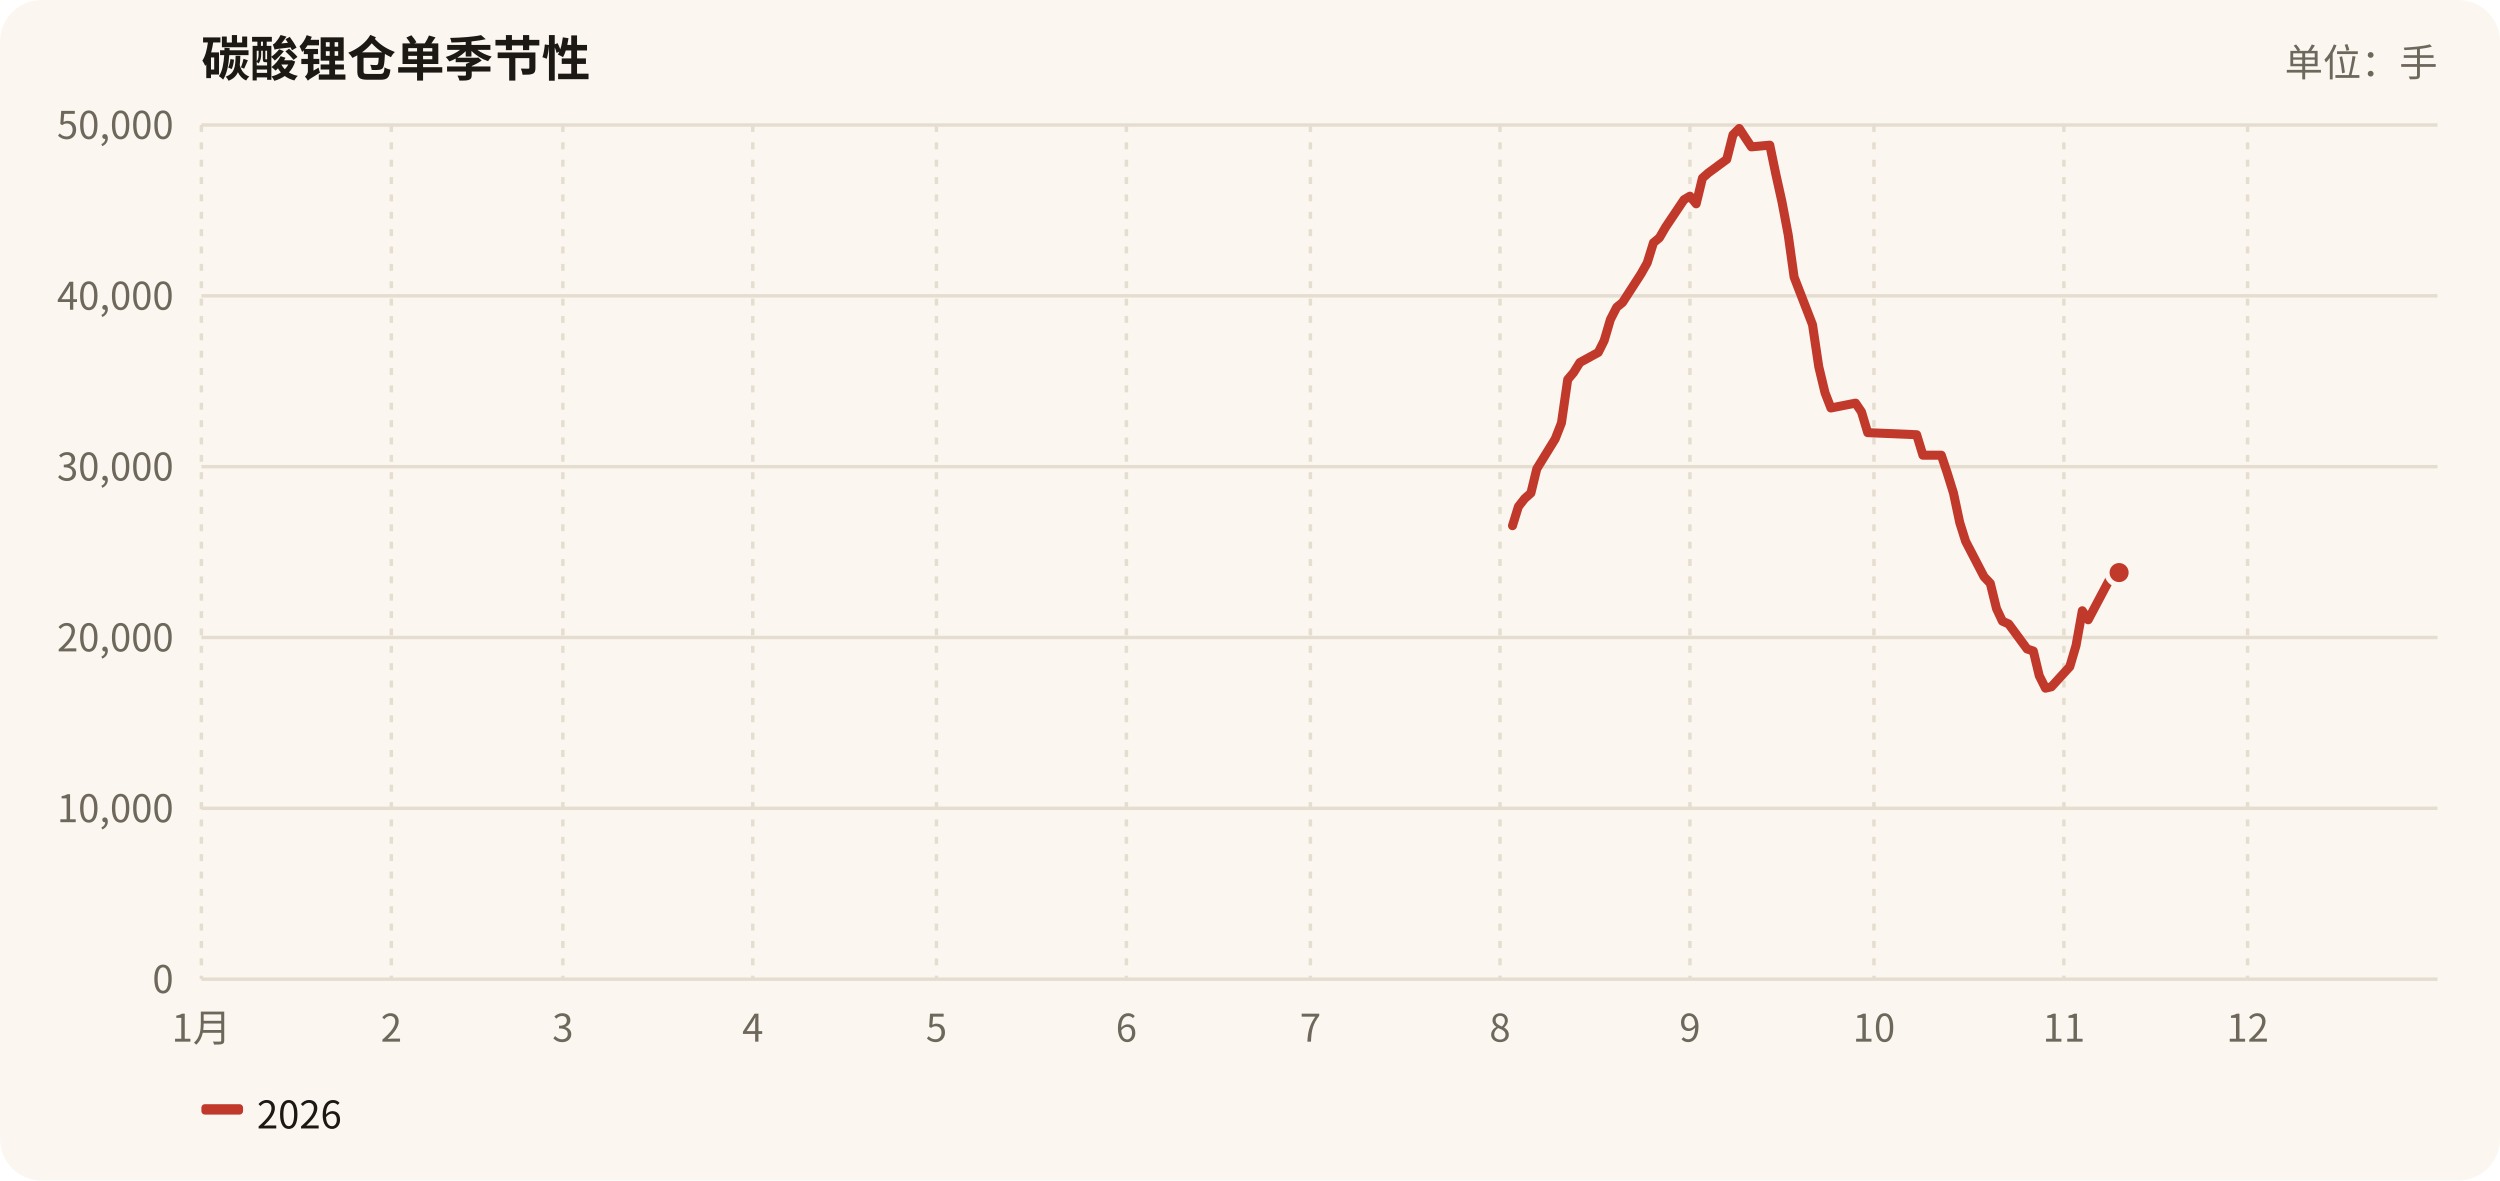
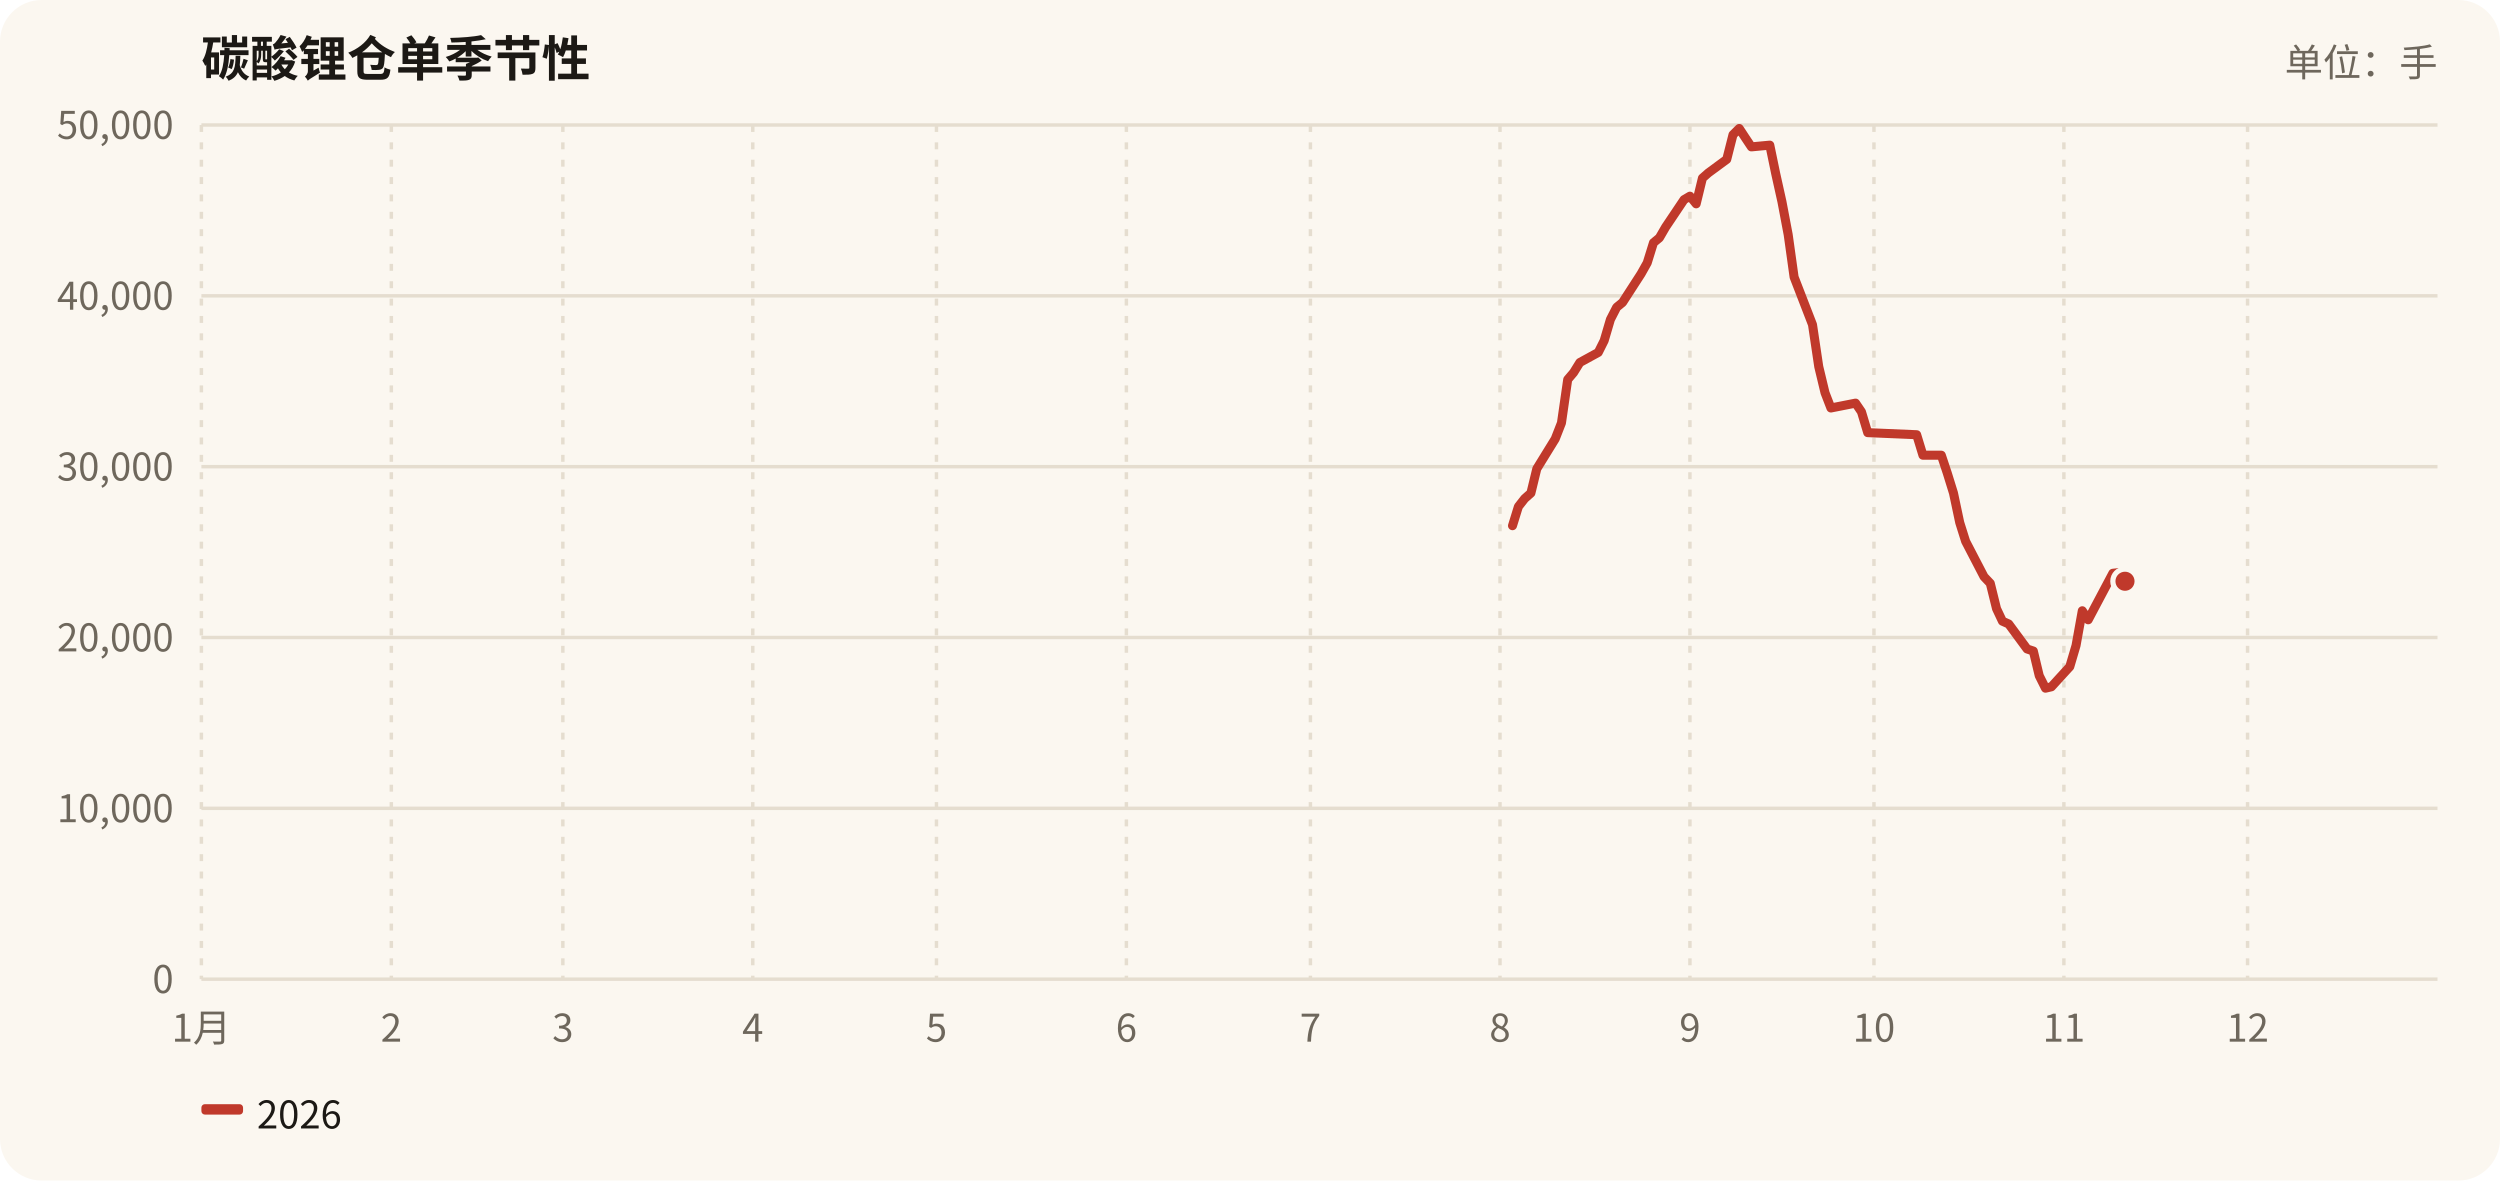
<svg xmlns="http://www.w3.org/2000/svg" viewBox="0 0 720 340" width="100%" height="auto" class="season-svg" role="img" aria-label="碳酸锂仓单季节性">
  <rect x="0" y="0" width="720" height="340" fill="var(--chart-bg,#fbf7f0)" rx="12" />
  <line x1="58" y1="282.0" x2="702" y2="282.0" stroke="var(--chart-grid,#e5ddcf)" stroke-width="1" />
  <text x="50" y="286.0" text-anchor="end" font-size="11" fill="var(--chart-muted,#6e675c)" font-family="Noto Sans CJK SC, Noto Sans SC, sans-serif">0</text>
  <line x1="58" y1="232.8" x2="702" y2="232.8" stroke="var(--chart-grid,#e5ddcf)" stroke-width="1" />
  <text x="50" y="236.8" text-anchor="end" font-size="11" fill="var(--chart-muted,#6e675c)" font-family="Noto Sans CJK SC, Noto Sans SC, sans-serif">10,000</text>
  <line x1="58" y1="183.6" x2="702" y2="183.6" stroke="var(--chart-grid,#e5ddcf)" stroke-width="1" />
  <text x="50" y="187.6" text-anchor="end" font-size="11" fill="var(--chart-muted,#6e675c)" font-family="Noto Sans CJK SC, Noto Sans SC, sans-serif">20,000</text>
  <line x1="58" y1="134.4" x2="702" y2="134.4" stroke="var(--chart-grid,#e5ddcf)" stroke-width="1" />
  <text x="50" y="138.4" text-anchor="end" font-size="11" fill="var(--chart-muted,#6e675c)" font-family="Noto Sans CJK SC, Noto Sans SC, sans-serif">30,000</text>
  <line x1="58" y1="85.2" x2="702" y2="85.2" stroke="var(--chart-grid,#e5ddcf)" stroke-width="1" />
  <text x="50" y="89.2" text-anchor="end" font-size="11" fill="var(--chart-muted,#6e675c)" font-family="Noto Sans CJK SC, Noto Sans SC, sans-serif">40,000</text>
  <line x1="58" y1="36.0" x2="702" y2="36.0" stroke="var(--chart-grid,#e5ddcf)" stroke-width="1" />
  <text x="50" y="40.0" text-anchor="end" font-size="11" fill="var(--chart-muted,#6e675c)" font-family="Noto Sans CJK SC, Noto Sans SC, sans-serif">50,000</text>
  <line x1="58.0" y1="36" x2="58.0" y2="282" stroke="var(--chart-grid,#e5ddcf)" stroke-width="1" stroke-dasharray="2 3" />
  <text x="58.0" y="300" text-anchor="middle" font-size="11" fill="var(--chart-muted,#6e675c)" font-family="Noto Sans CJK SC, Noto Sans SC, sans-serif">1月</text>
  <line x1="112.7" y1="36" x2="112.7" y2="282" stroke="var(--chart-grid,#e5ddcf)" stroke-width="1" stroke-dasharray="2 3" />
  <text x="112.7" y="300" text-anchor="middle" font-size="11" fill="var(--chart-muted,#6e675c)" font-family="Noto Sans CJK SC, Noto Sans SC, sans-serif">2</text>
  <line x1="162.1" y1="36" x2="162.1" y2="282" stroke="var(--chart-grid,#e5ddcf)" stroke-width="1" stroke-dasharray="2 3" />
  <text x="162.1" y="300" text-anchor="middle" font-size="11" fill="var(--chart-muted,#6e675c)" font-family="Noto Sans CJK SC, Noto Sans SC, sans-serif">3</text>
  <line x1="216.8" y1="36" x2="216.8" y2="282" stroke="var(--chart-grid,#e5ddcf)" stroke-width="1" stroke-dasharray="2 3" />
  <text x="216.8" y="300" text-anchor="middle" font-size="11" fill="var(--chart-muted,#6e675c)" font-family="Noto Sans CJK SC, Noto Sans SC, sans-serif">4</text>
  <line x1="269.7" y1="36" x2="269.7" y2="282" stroke="var(--chart-grid,#e5ddcf)" stroke-width="1" stroke-dasharray="2 3" />
  <text x="269.7" y="300" text-anchor="middle" font-size="11" fill="var(--chart-muted,#6e675c)" font-family="Noto Sans CJK SC, Noto Sans SC, sans-serif">5</text>
  <line x1="324.4" y1="36" x2="324.4" y2="282" stroke="var(--chart-grid,#e5ddcf)" stroke-width="1" stroke-dasharray="2 3" />
  <text x="324.4" y="300" text-anchor="middle" font-size="11" fill="var(--chart-muted,#6e675c)" font-family="Noto Sans CJK SC, Noto Sans SC, sans-serif">6</text>
  <line x1="377.4" y1="36" x2="377.4" y2="282" stroke="var(--chart-grid,#e5ddcf)" stroke-width="1" stroke-dasharray="2 3" />
  <text x="377.4" y="300" text-anchor="middle" font-size="11" fill="var(--chart-muted,#6e675c)" font-family="Noto Sans CJK SC, Noto Sans SC, sans-serif">7</text>
  <line x1="432.0" y1="36" x2="432.0" y2="282" stroke="var(--chart-grid,#e5ddcf)" stroke-width="1" stroke-dasharray="2 3" />
  <text x="432.0" y="300" text-anchor="middle" font-size="11" fill="var(--chart-muted,#6e675c)" font-family="Noto Sans CJK SC, Noto Sans SC, sans-serif">8</text>
  <line x1="486.7" y1="36" x2="486.7" y2="282" stroke="var(--chart-grid,#e5ddcf)" stroke-width="1" stroke-dasharray="2 3" />
  <text x="486.7" y="300" text-anchor="middle" font-size="11" fill="var(--chart-muted,#6e675c)" font-family="Noto Sans CJK SC, Noto Sans SC, sans-serif">9</text>
  <line x1="539.7" y1="36" x2="539.7" y2="282" stroke="var(--chart-grid,#e5ddcf)" stroke-width="1" stroke-dasharray="2 3" />
  <text x="539.7" y="300" text-anchor="middle" font-size="11" fill="var(--chart-muted,#6e675c)" font-family="Noto Sans CJK SC, Noto Sans SC, sans-serif">10</text>
  <line x1="594.4" y1="36" x2="594.4" y2="282" stroke="var(--chart-grid,#e5ddcf)" stroke-width="1" stroke-dasharray="2 3" />
  <text x="594.4" y="300" text-anchor="middle" font-size="11" fill="var(--chart-muted,#6e675c)" font-family="Noto Sans CJK SC, Noto Sans SC, sans-serif">11</text>
  <line x1="647.3" y1="36" x2="647.3" y2="282" stroke="var(--chart-grid,#e5ddcf)" stroke-width="1" stroke-dasharray="2 3" />
  <text x="647.3" y="300" text-anchor="middle" font-size="11" fill="var(--chart-muted,#6e675c)" font-family="Noto Sans CJK SC, Noto Sans SC, sans-serif">12</text>
-   <path d="M 435.6,151.4 L 437.3,145.9 L 439.1,143.6 L 440.9,142.0 L 442.6,135.0 L 447.9,126.4 L 449.7,121.8 L 451.5,109.3 L 453.2,107.3 L 455.0,104.4 L 460.3,101.5 L 462.0,98.1 L 463.8,92.0 L 465.6,88.5 L 467.3,87.1 L 472.6,78.9 L 474.4,75.7 L 476.2,69.9 L 477.9,68.5 L 479.7,65.4 L 485.0,57.5 L 486.7,56.5 L 488.5,58.7 L 490.3,51.3 L 492.0,49.8 L 497.3,45.9 L 499.1,38.8 L 500.9,37.0 L 502.6,39.6 L 504.4,42.3 L 509.7,41.8 L 511.4,50.0 L 513.2,58.1 L 515.0,67.6 L 516.7,79.8 L 522.0,93.5 L 523.8,105.6 L 525.6,113.1 L 527.3,117.5 L 534.4,116.1 L 536.1,118.6 L 537.9,124.6 L 552.0,125.2 L 553.8,131.1 L 559.1,131.1 L 560.8,136.2 L 562.6,142.0 L 564.4,150.5 L 566.1,155.9 L 571.4,166.1 L 573.2,168.0 L 575.0,175.3 L 576.7,178.9 L 578.5,179.7 L 583.8,186.9 L 585.6,187.5 L 587.3,194.6 L 589.1,198.2 L 590.8,197.8 L 596.1,192.0 L 597.9,185.9 L 599.7,175.9 L 601.4,178.5 L 603.2,175.1 L 608.5,165.1 L 610.3,164.9" fill="none" stroke="#c0392b" stroke-width="2.6" stroke-linejoin="round" stroke-linecap="round" />
-   <circle cx="610.3" cy="164.9" r="3.5" fill="#c0392b" stroke="var(--chart-bg,#fbf7f0)" stroke-width="1.5" />
+   <path d="M 435.6,151.4 L 437.3,145.9 L 439.1,143.6 L 440.9,142.0 L 442.6,135.0 L 447.9,126.4 L 449.7,121.8 L 451.5,109.3 L 453.2,107.3 L 455.0,104.4 L 460.3,101.5 L 462.0,98.1 L 463.8,92.0 L 465.6,88.5 L 467.3,87.1 L 472.6,78.9 L 474.4,75.7 L 476.2,69.9 L 477.9,68.5 L 479.7,65.4 L 485.0,57.5 L 486.7,56.5 L 488.5,58.7 L 490.3,51.3 L 492.0,49.8 L 497.3,45.9 L 499.1,38.8 L 500.9,37.0 L 502.6,39.6 L 504.4,42.3 L 509.7,41.8 L 511.4,50.0 L 513.2,58.1 L 515.0,67.6 L 516.7,79.8 L 522.0,93.5 L 523.8,105.6 L 525.6,113.1 L 527.3,117.5 L 534.4,116.1 L 536.1,118.6 L 537.9,124.6 L 552.0,125.2 L 553.8,131.1 L 559.1,131.1 L 560.8,136.2 L 562.6,142.0 L 564.4,150.5 L 566.1,155.9 L 571.4,166.1 L 573.2,168.0 L 575.0,175.3 L 576.7,178.9 L 578.5,179.7 L 583.8,186.9 L 585.6,187.5 L 587.3,194.6 L 589.1,198.2 L 590.8,197.8 L 596.1,192.0 L 597.9,185.9 L 599.7,175.9 L 601.4,178.5 L 603.2,175.1 L 608.5,165.1 L 610.3,164.9 L 612.0,167.4" fill="none" stroke="#c0392b" stroke-width="2.6" stroke-linejoin="round" stroke-linecap="round" />
+   <circle cx="612.0" cy="167.4" r="3.5" fill="#c0392b" stroke="var(--chart-bg,#fbf7f0)" stroke-width="1.5" />
  <text x="58" y="22" font-size="14" font-weight="650" fill="var(--chart-ink,#1c1915)" font-family="Noto Sans CJK SC, Noto Sans SC, sans-serif">碳酸锂仓单季节性</text>
  <text x="702" y="22" text-anchor="end" font-size="11" fill="var(--chart-muted,#6e675c)" font-family="Noto Sans CJK SC, Noto Sans SC, sans-serif">单位：手</text>
  <rect x="58" y="318" width="12" height="3" rx="1" fill="#c0392b" />
  <text x="74" y="325" font-size="11" fill="var(--chart-ink,#1c1915)" font-family="Noto Sans CJK SC, Noto Sans SC, sans-serif">2026</text>
</svg>
